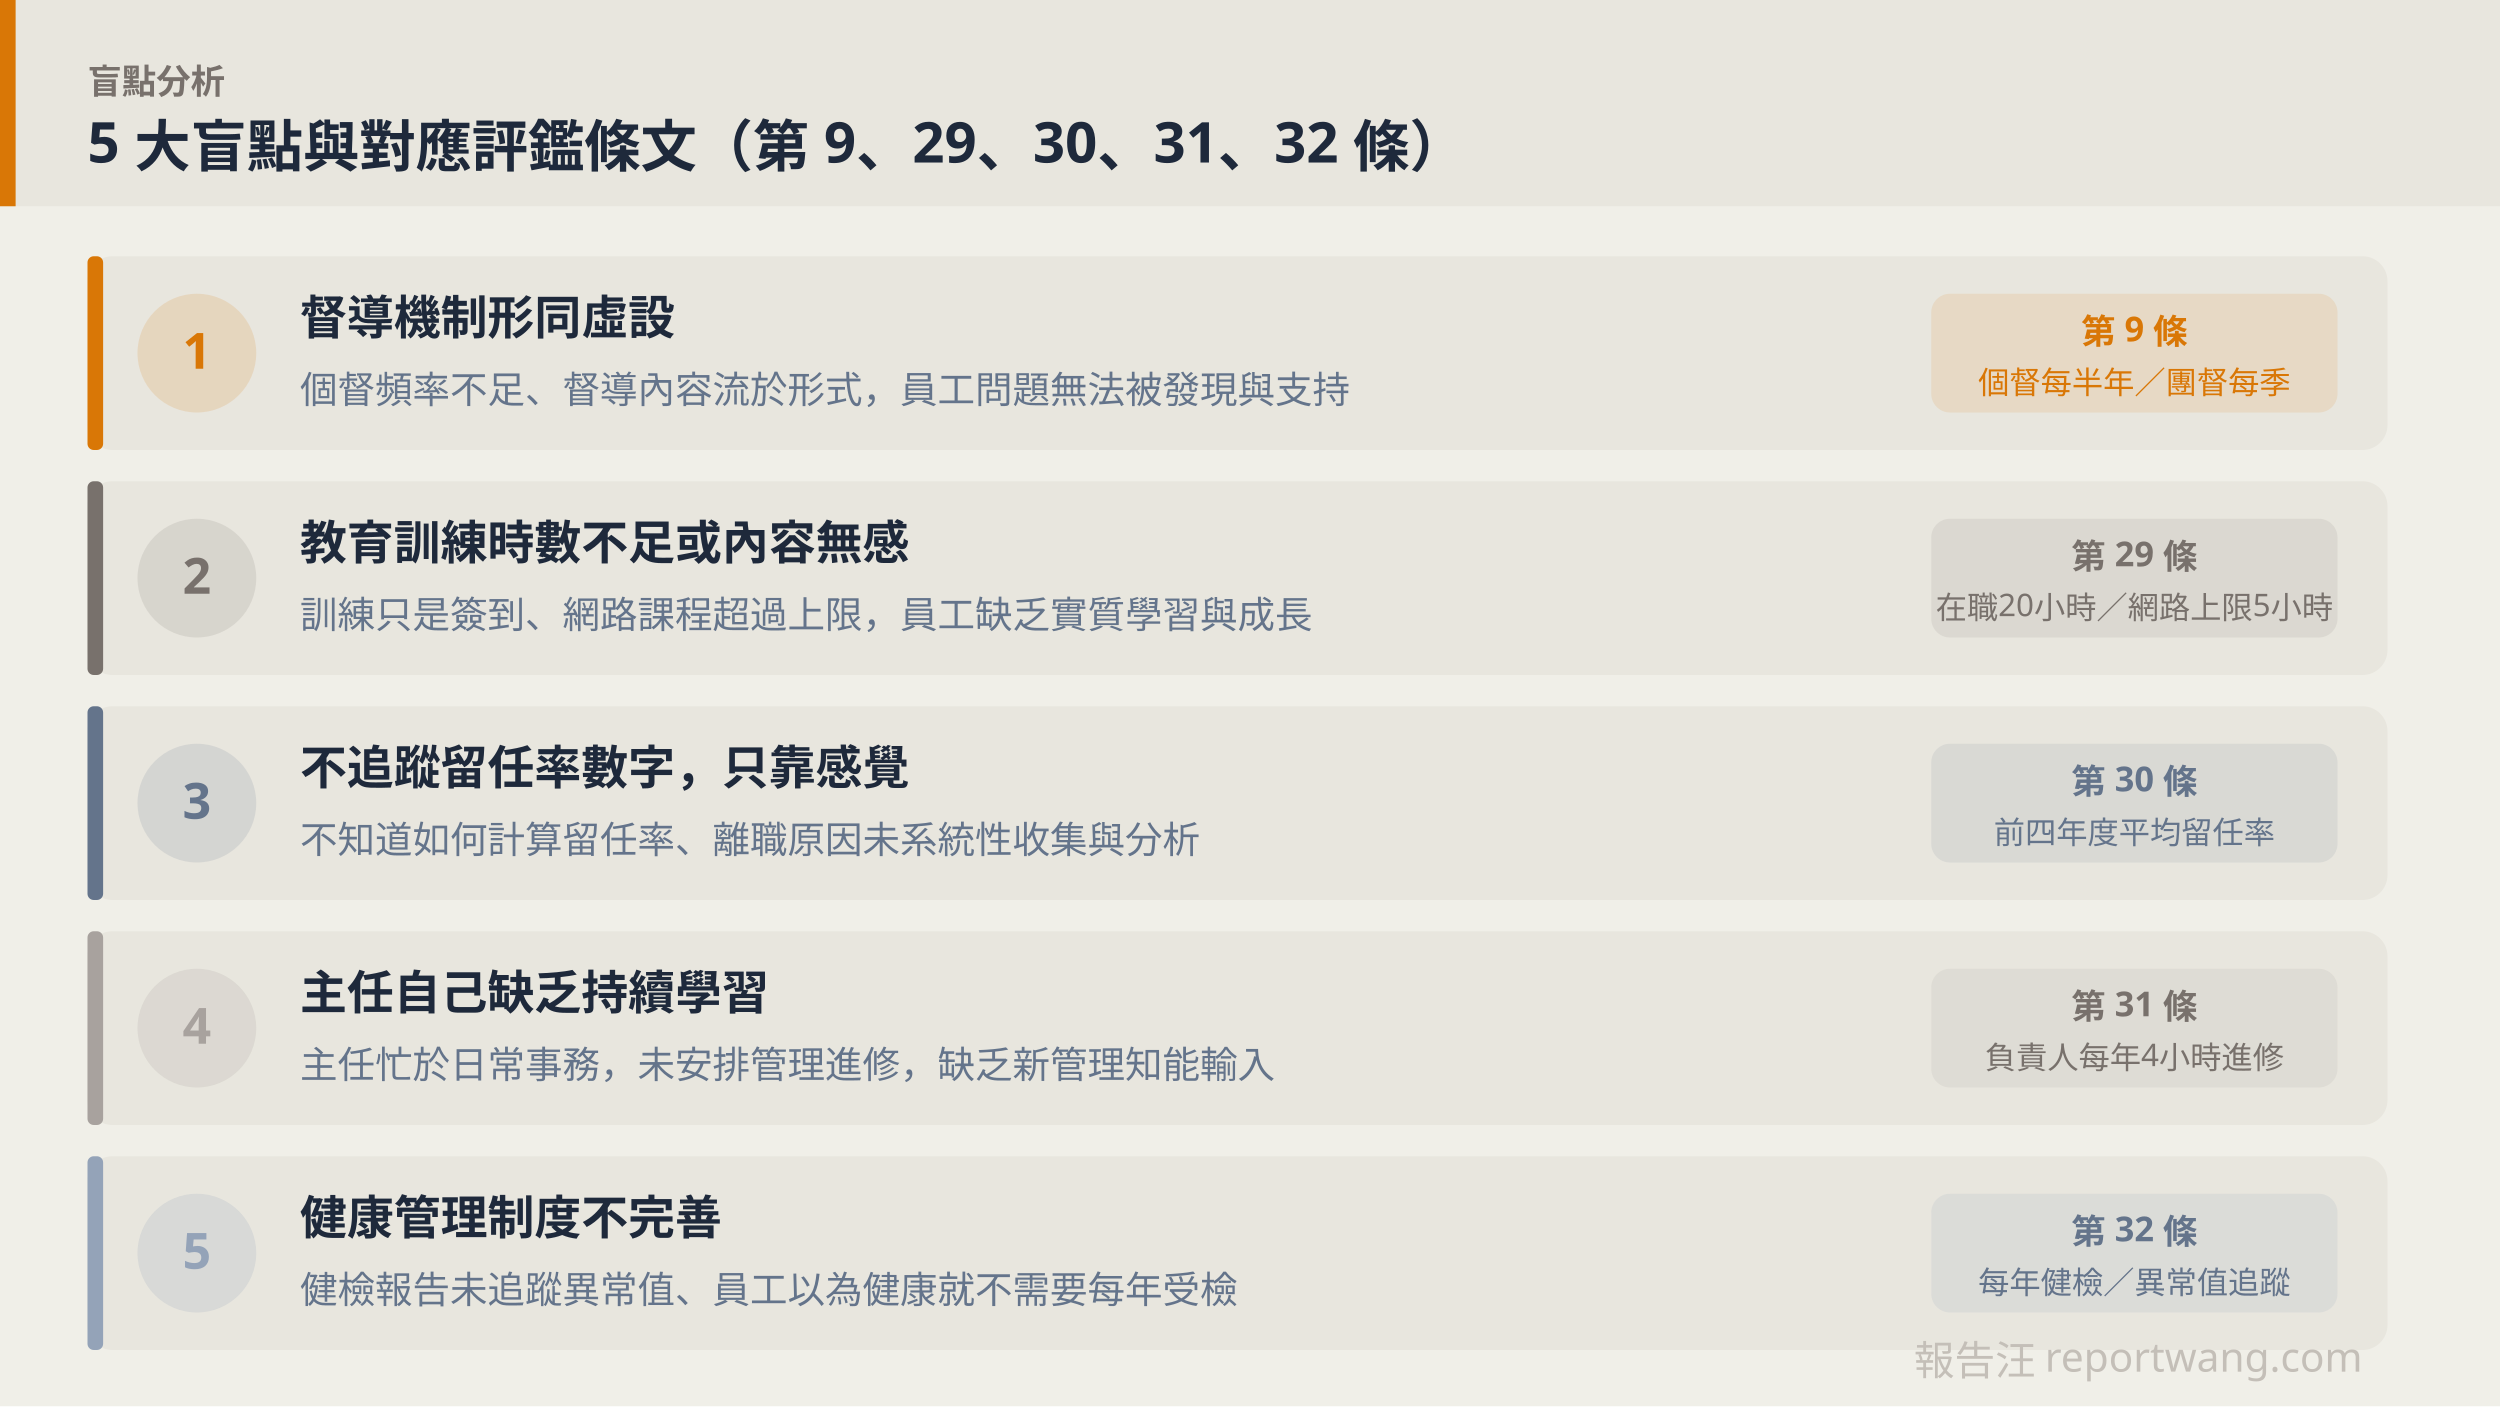
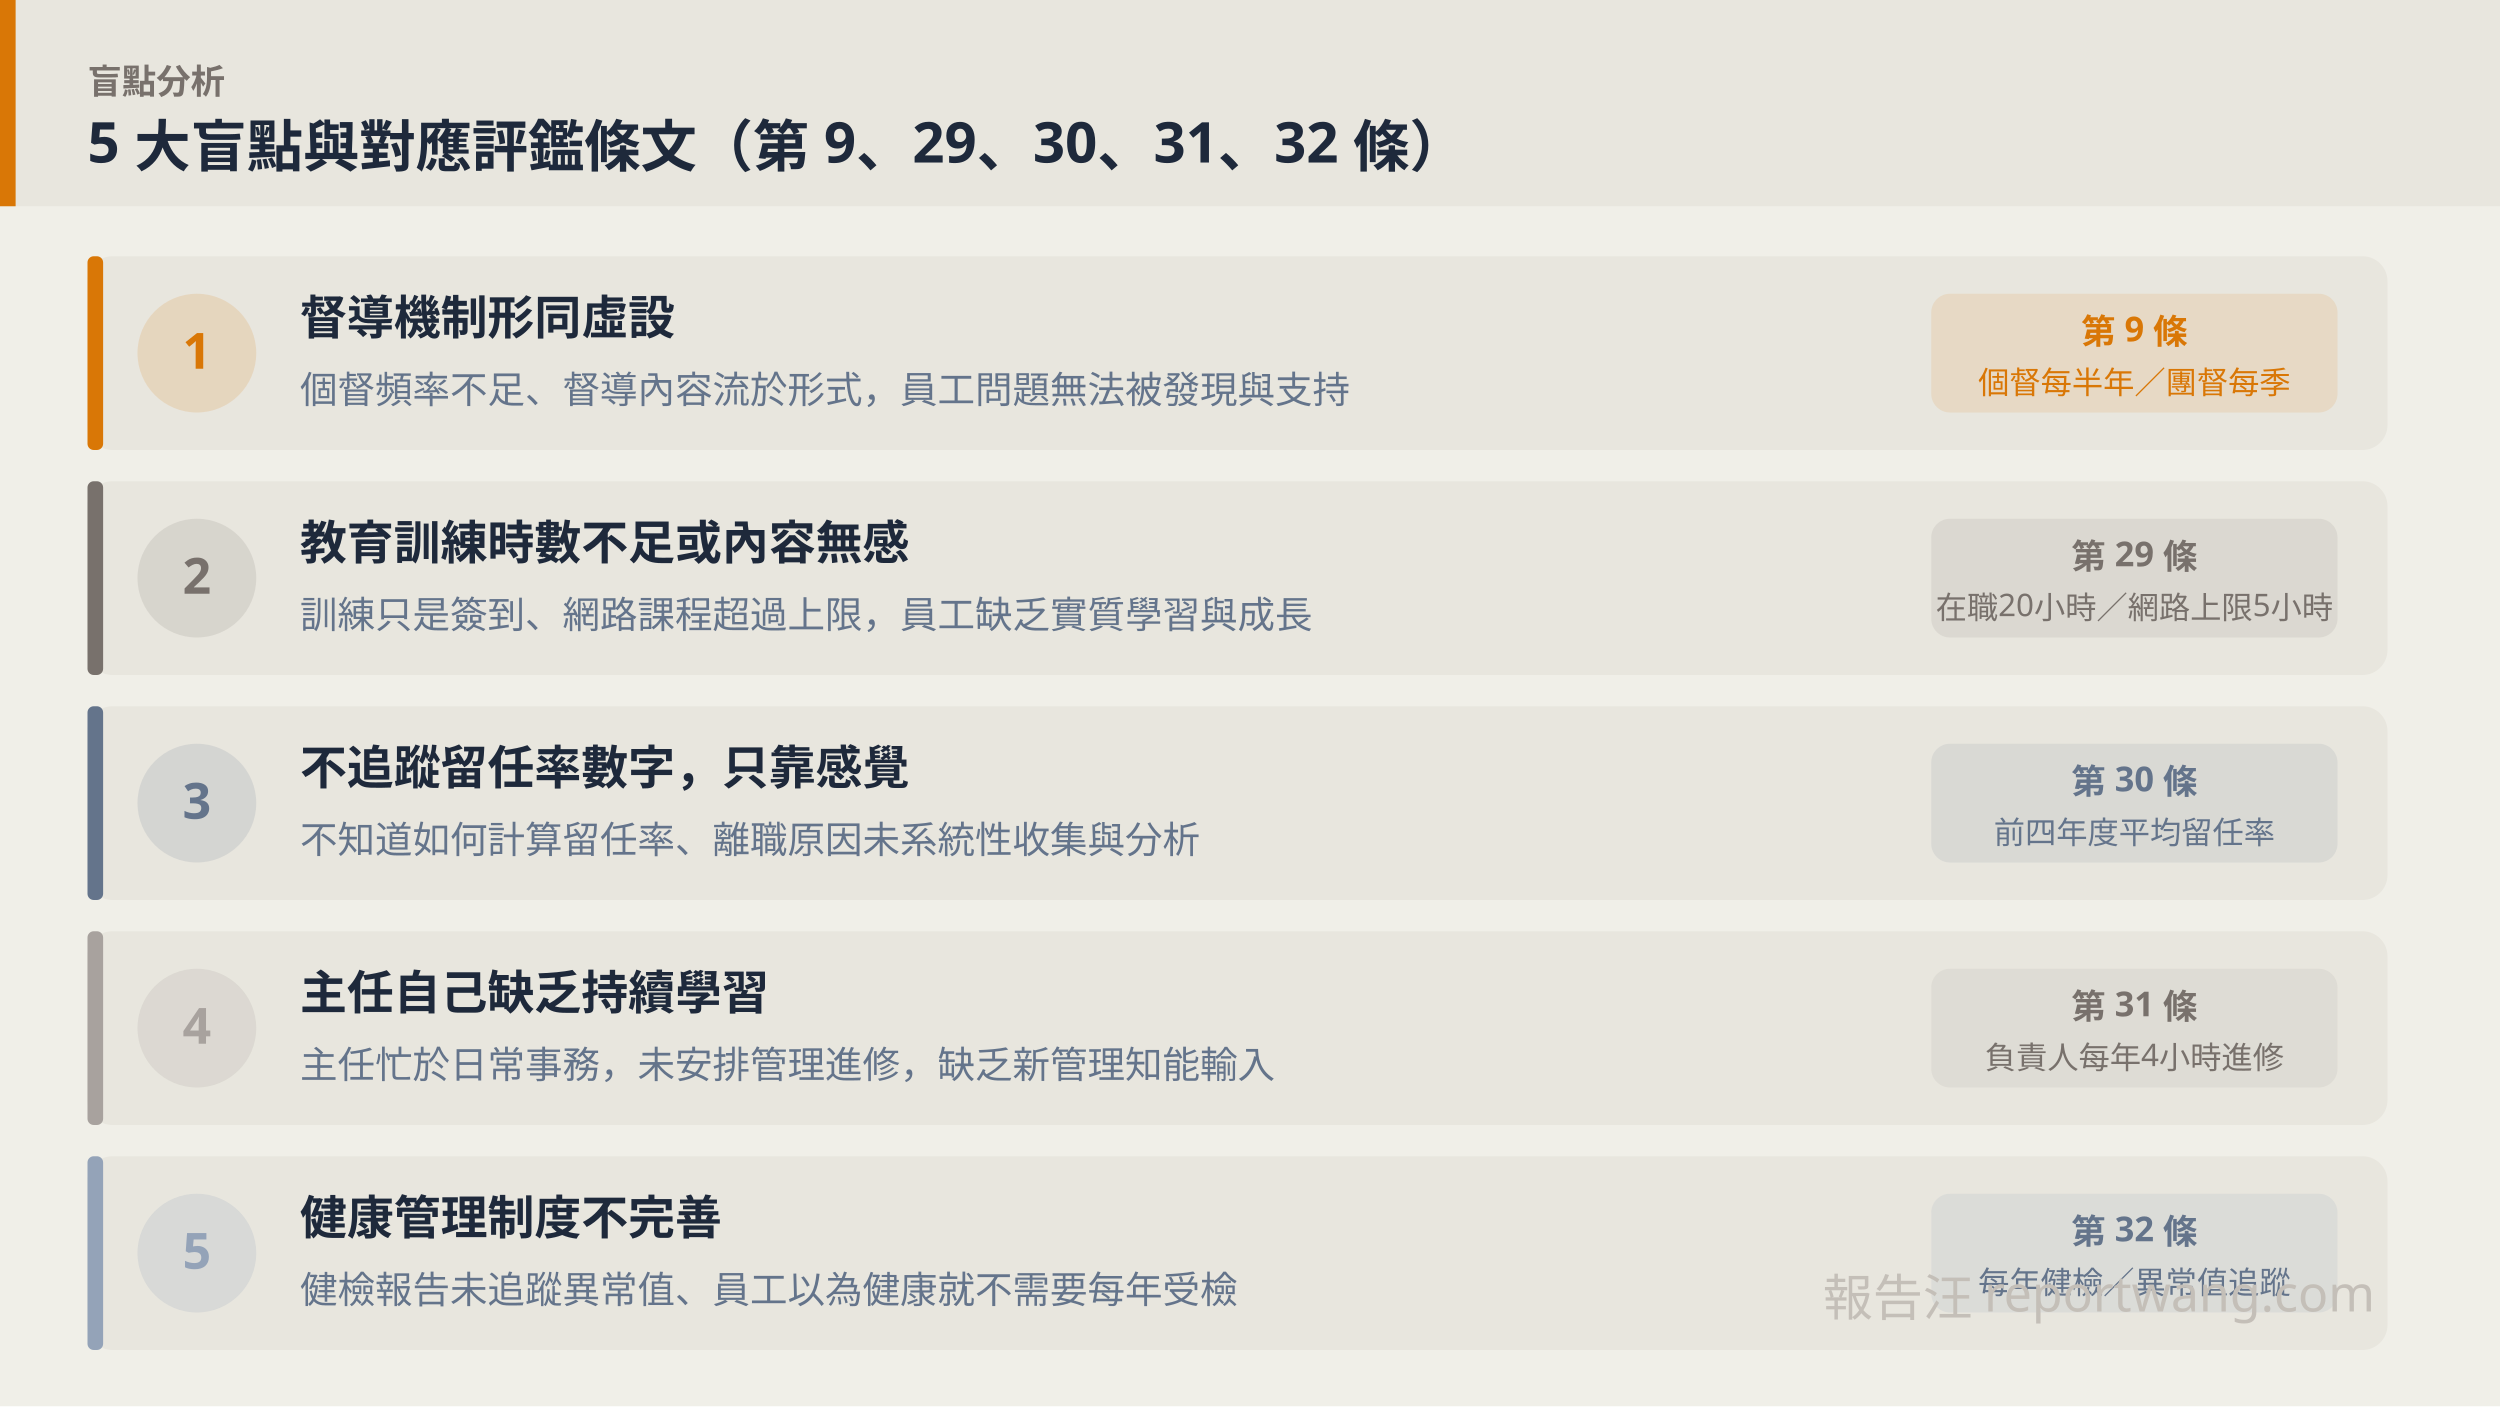
<svg xmlns="http://www.w3.org/2000/svg" width="800" height="450" viewBox="0 0 800 450" font-family="'Noto Sans TC', sans-serif">
  <rect width="800" height="450" fill="#f0efe8" />
  <rect x="0" y="0" width="800" height="66" fill="#e8e6de" />
  <rect x="0" y="0" width="5" height="66" fill="#d97706" />
  <text x="28" y="30" font-size="11" fill="#78716c" font-weight="600">盲點分析</text>
  <text x="28" y="52" font-size="18" fill="#1e293b" font-weight="800">5 大盲點與對應評鑑條文（第 9、29、30、31、32 條）</text>
  <rect x="28" y="82" width="736" height="62" rx="8" fill="#e8e6de" />
  <rect x="28" y="82" width="5" height="62" rx="2" fill="#d97706" />
  <rect x="44" y="94" width="38" height="38" rx="19" fill="#d97706" opacity="0.15" />
  <text x="63" y="118" font-size="16" fill="#d97706" text-anchor="middle" font-weight="900">1</text>
  <text x="96" y="107" font-size="15" fill="#1e293b" font-weight="800">督導機制形同虛設</text>
  <text x="96" y="129" font-size="12" fill="#64748b">個督頻率不足、督導內容流於形式，員工問題無法被發現與支持</text>
  <rect x="618" y="94" width="130" height="38" rx="6" fill="#d97706" opacity="0.12" />
  <text x="683" y="110" font-size="11" fill="#d97706" text-anchor="middle" font-weight="700">第 9 條</text>
  <text x="683" y="126" font-size="10" fill="#d97706" text-anchor="middle">個督每半年／團督每季</text>
  <rect x="28" y="154" width="736" height="62" rx="8" fill="#e8e6de" />
  <rect x="28" y="154" width="5" height="62" rx="2" fill="#78716c" />
  <rect x="44" y="166" width="38" height="38" rx="19" fill="#78716c" opacity="0.15" />
  <text x="63" y="190" font-size="16" fill="#78716c" text-anchor="middle" font-weight="900">2</text>
  <text x="96" y="179" font-size="15" fill="#1e293b" font-weight="800">教育訓練時數不足或內容無感</text>
  <text x="96" y="201" font-size="12" fill="#64748b">訓練只是簽到、網路課程超過上限，員工缺乏實質學習與成長</text>
  <rect x="618" y="166" width="130" height="38" rx="6" fill="#78716c" opacity="0.12" />
  <text x="683" y="182" font-size="11" fill="#78716c" text-anchor="middle" font-weight="700">第 29 條</text>
  <text x="683" y="198" font-size="10" fill="#78716c" text-anchor="middle">在職20小時／網路上限5小時</text>
  <rect x="28" y="226" width="736" height="62" rx="8" fill="#e8e6de" />
  <rect x="28" y="226" width="5" height="62" rx="2" fill="#64748b" />
  <rect x="44" y="238" width="38" height="38" rx="19" fill="#64748b" opacity="0.15" />
  <text x="63" y="262" font-size="16" fill="#64748b" text-anchor="middle" font-weight="900">3</text>
  <text x="96" y="251" font-size="15" fill="#1e293b" font-weight="800">不追蹤留任率數字，只靠感覺</text>
  <text x="96" y="273" font-size="12" fill="#64748b">不知道如何計算留任率、離職原因未系統性收集與分析</text>
  <rect x="618" y="238" width="130" height="38" rx="6" fill="#64748b" opacity="0.12" />
  <text x="683" y="254" font-size="11" fill="#64748b" text-anchor="middle" font-weight="700">第 30 條</text>
  <text x="683" y="270" font-size="10" fill="#64748b" text-anchor="middle">前四年度平均留任率</text>
  <rect x="28" y="298" width="736" height="62" rx="8" fill="#e8e6de" />
  <rect x="28" y="298" width="5" height="62" rx="2" fill="#a8a29e" />
  <rect x="44" y="310" width="38" height="38" rx="19" fill="#a8a29e" opacity="0.2" />
  <text x="63" y="334" font-size="16" fill="#a8a29e" text-anchor="middle" font-weight="900">4</text>
  <text x="96" y="323" font-size="15" fill="#1e293b" font-weight="800">主任自己缺乏持續學習</text>
  <text x="96" y="345" font-size="12" fill="#64748b">主任忙於日常事務，未安排管理進修，缺乏新管理知能輸入</text>
  <rect x="618" y="310" width="130" height="38" rx="6" fill="#a8a29e" opacity="0.15" />
  <text x="683" y="326" font-size="11" fill="#78716c" text-anchor="middle" font-weight="700">第 31 條</text>
  <text x="683" y="342" font-size="10" fill="#78716c" text-anchor="middle">負責人每年4小時進修</text>
  <rect x="28" y="370" width="736" height="62" rx="8" fill="#e8e6de" />
  <rect x="28" y="370" width="5" height="62" rx="2" fill="#94a3b8" />
  <rect x="44" y="382" width="38" height="38" rx="19" fill="#94a3b8" opacity="0.2" />
  <text x="63" y="406" font-size="16" fill="#94a3b8" text-anchor="middle" font-weight="900">5</text>
  <text x="96" y="395" font-size="15" fill="#1e293b" font-weight="800">健康管理制度不完善</text>
  <text x="96" y="417" font-size="12" fill="#64748b">健檢報告未追蹤異常值、員工以為健康就不需要每年受檢</text>
  <rect x="618" y="382" width="130" height="38" rx="6" fill="#94a3b8" opacity="0.15" />
  <text x="683" y="398" font-size="11" fill="#64748b" text-anchor="middle" font-weight="700">第 32 條</text>
  <text x="683" y="414" font-size="10" fill="#64748b" text-anchor="middle">每年健檢／異常值追蹤</text>
-   <text x="756" y="440" font-size="13" fill="#c4bfb8" text-anchor="end" font-weight="400">報告汪 reportwang.com</text>
+   <text x="760" y="421" font-size="16" fill="#c4bfb8" text-anchor="end" font-weight="400" font-family="'Noto Sans TC', sans-serif">報告汪 reportwang.com</text>
</svg>
